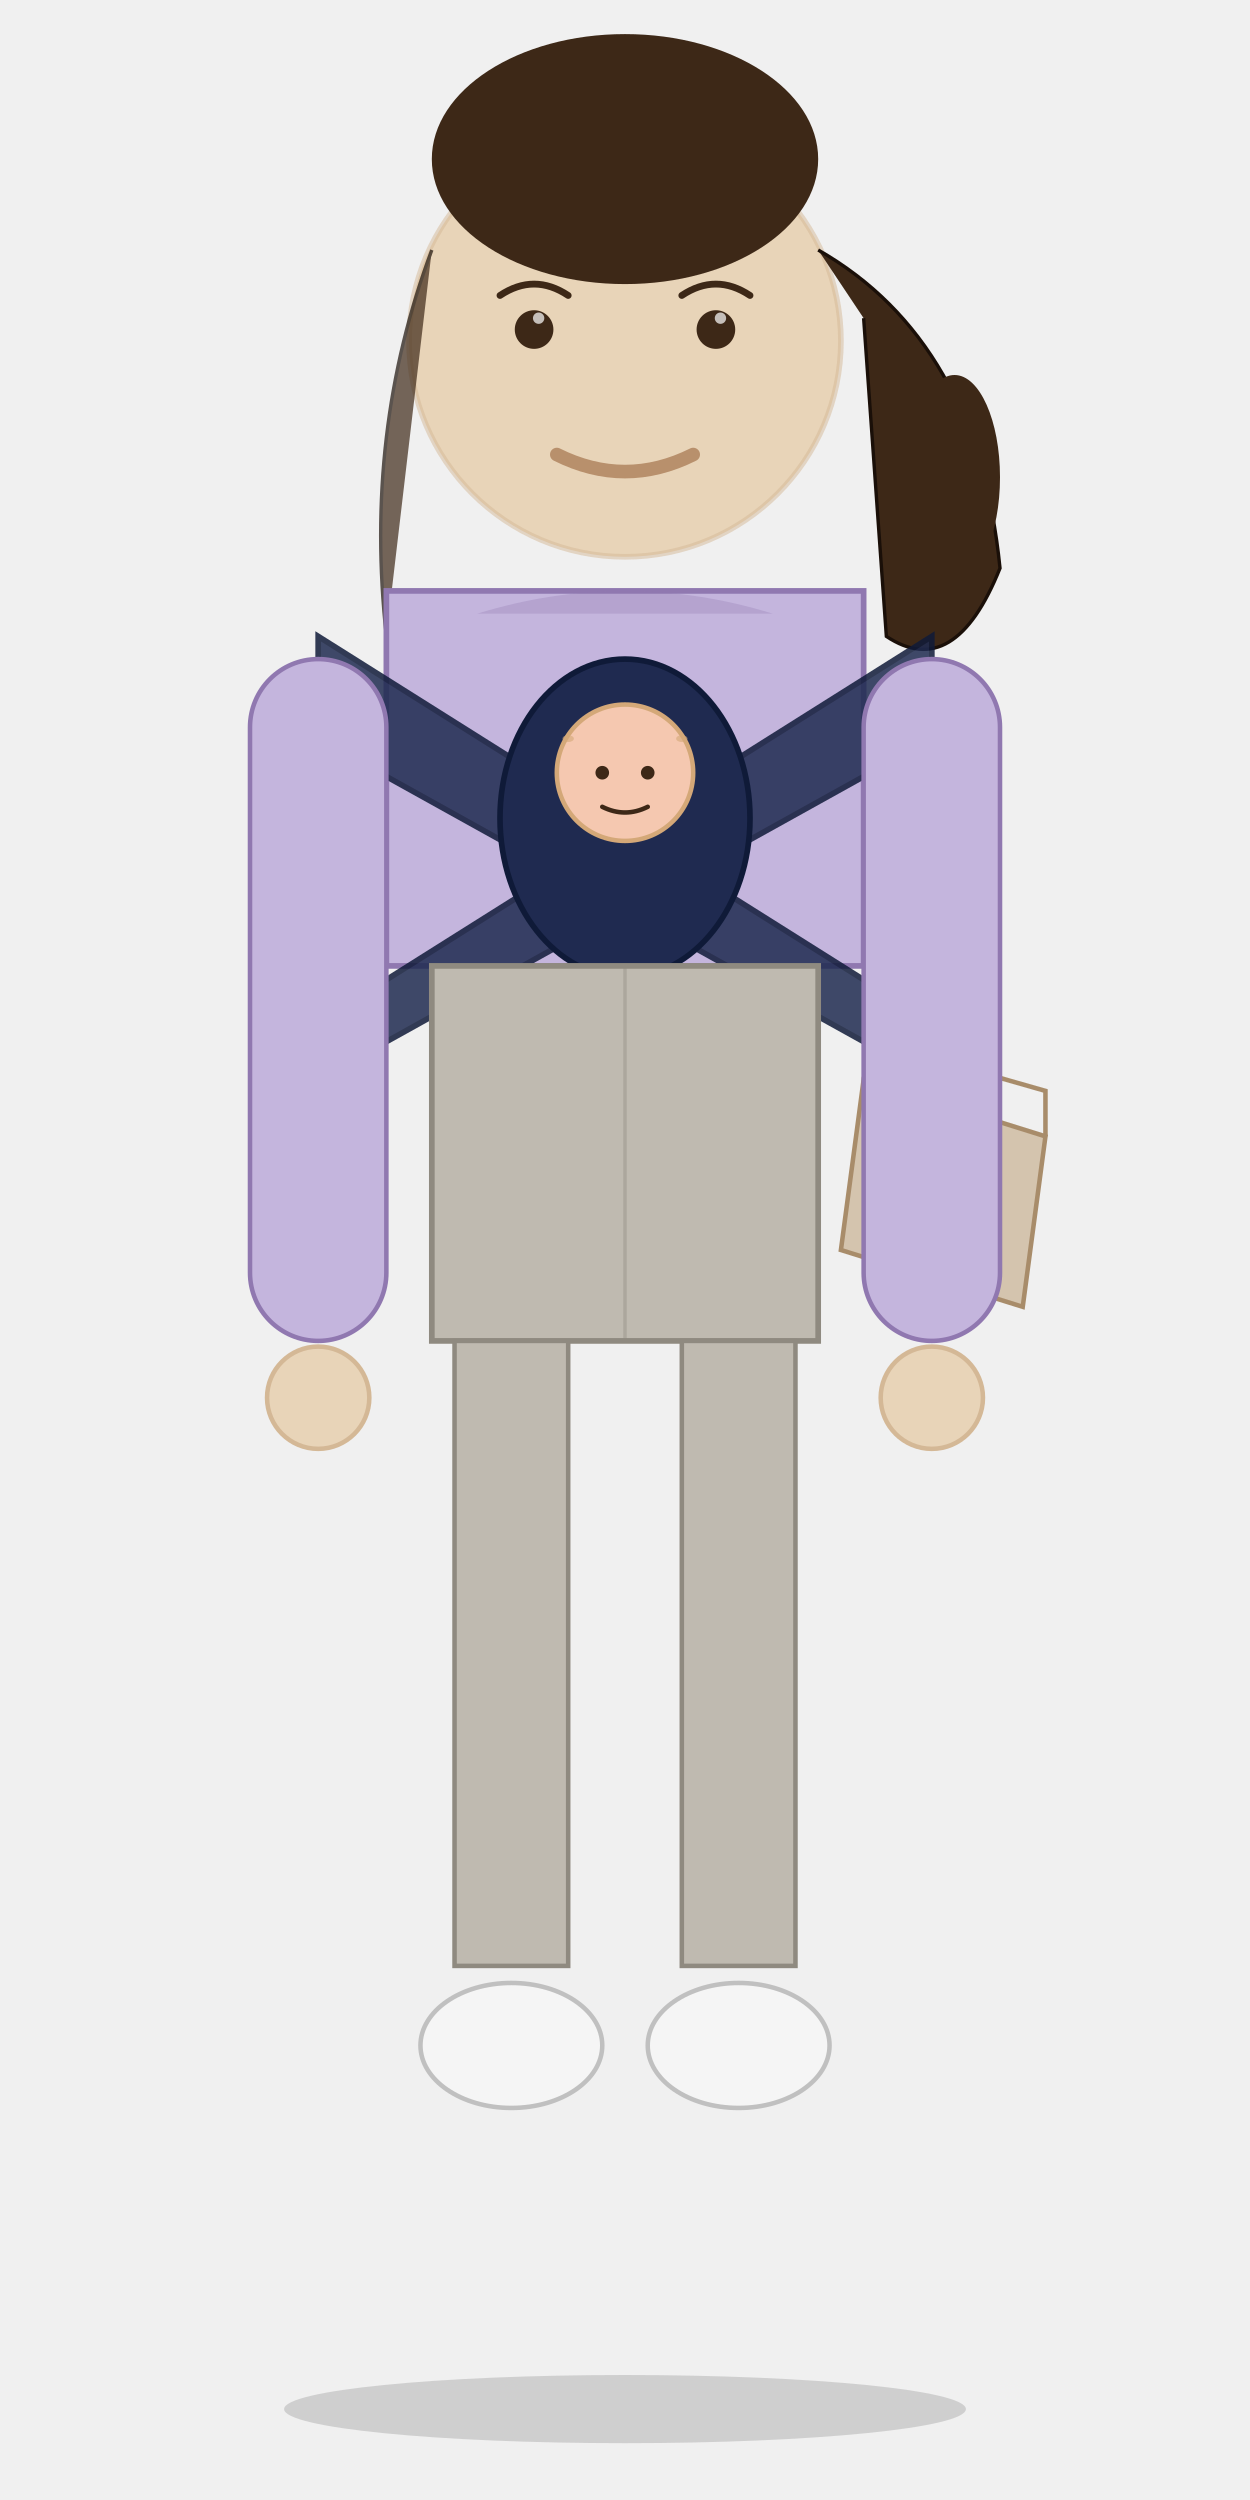
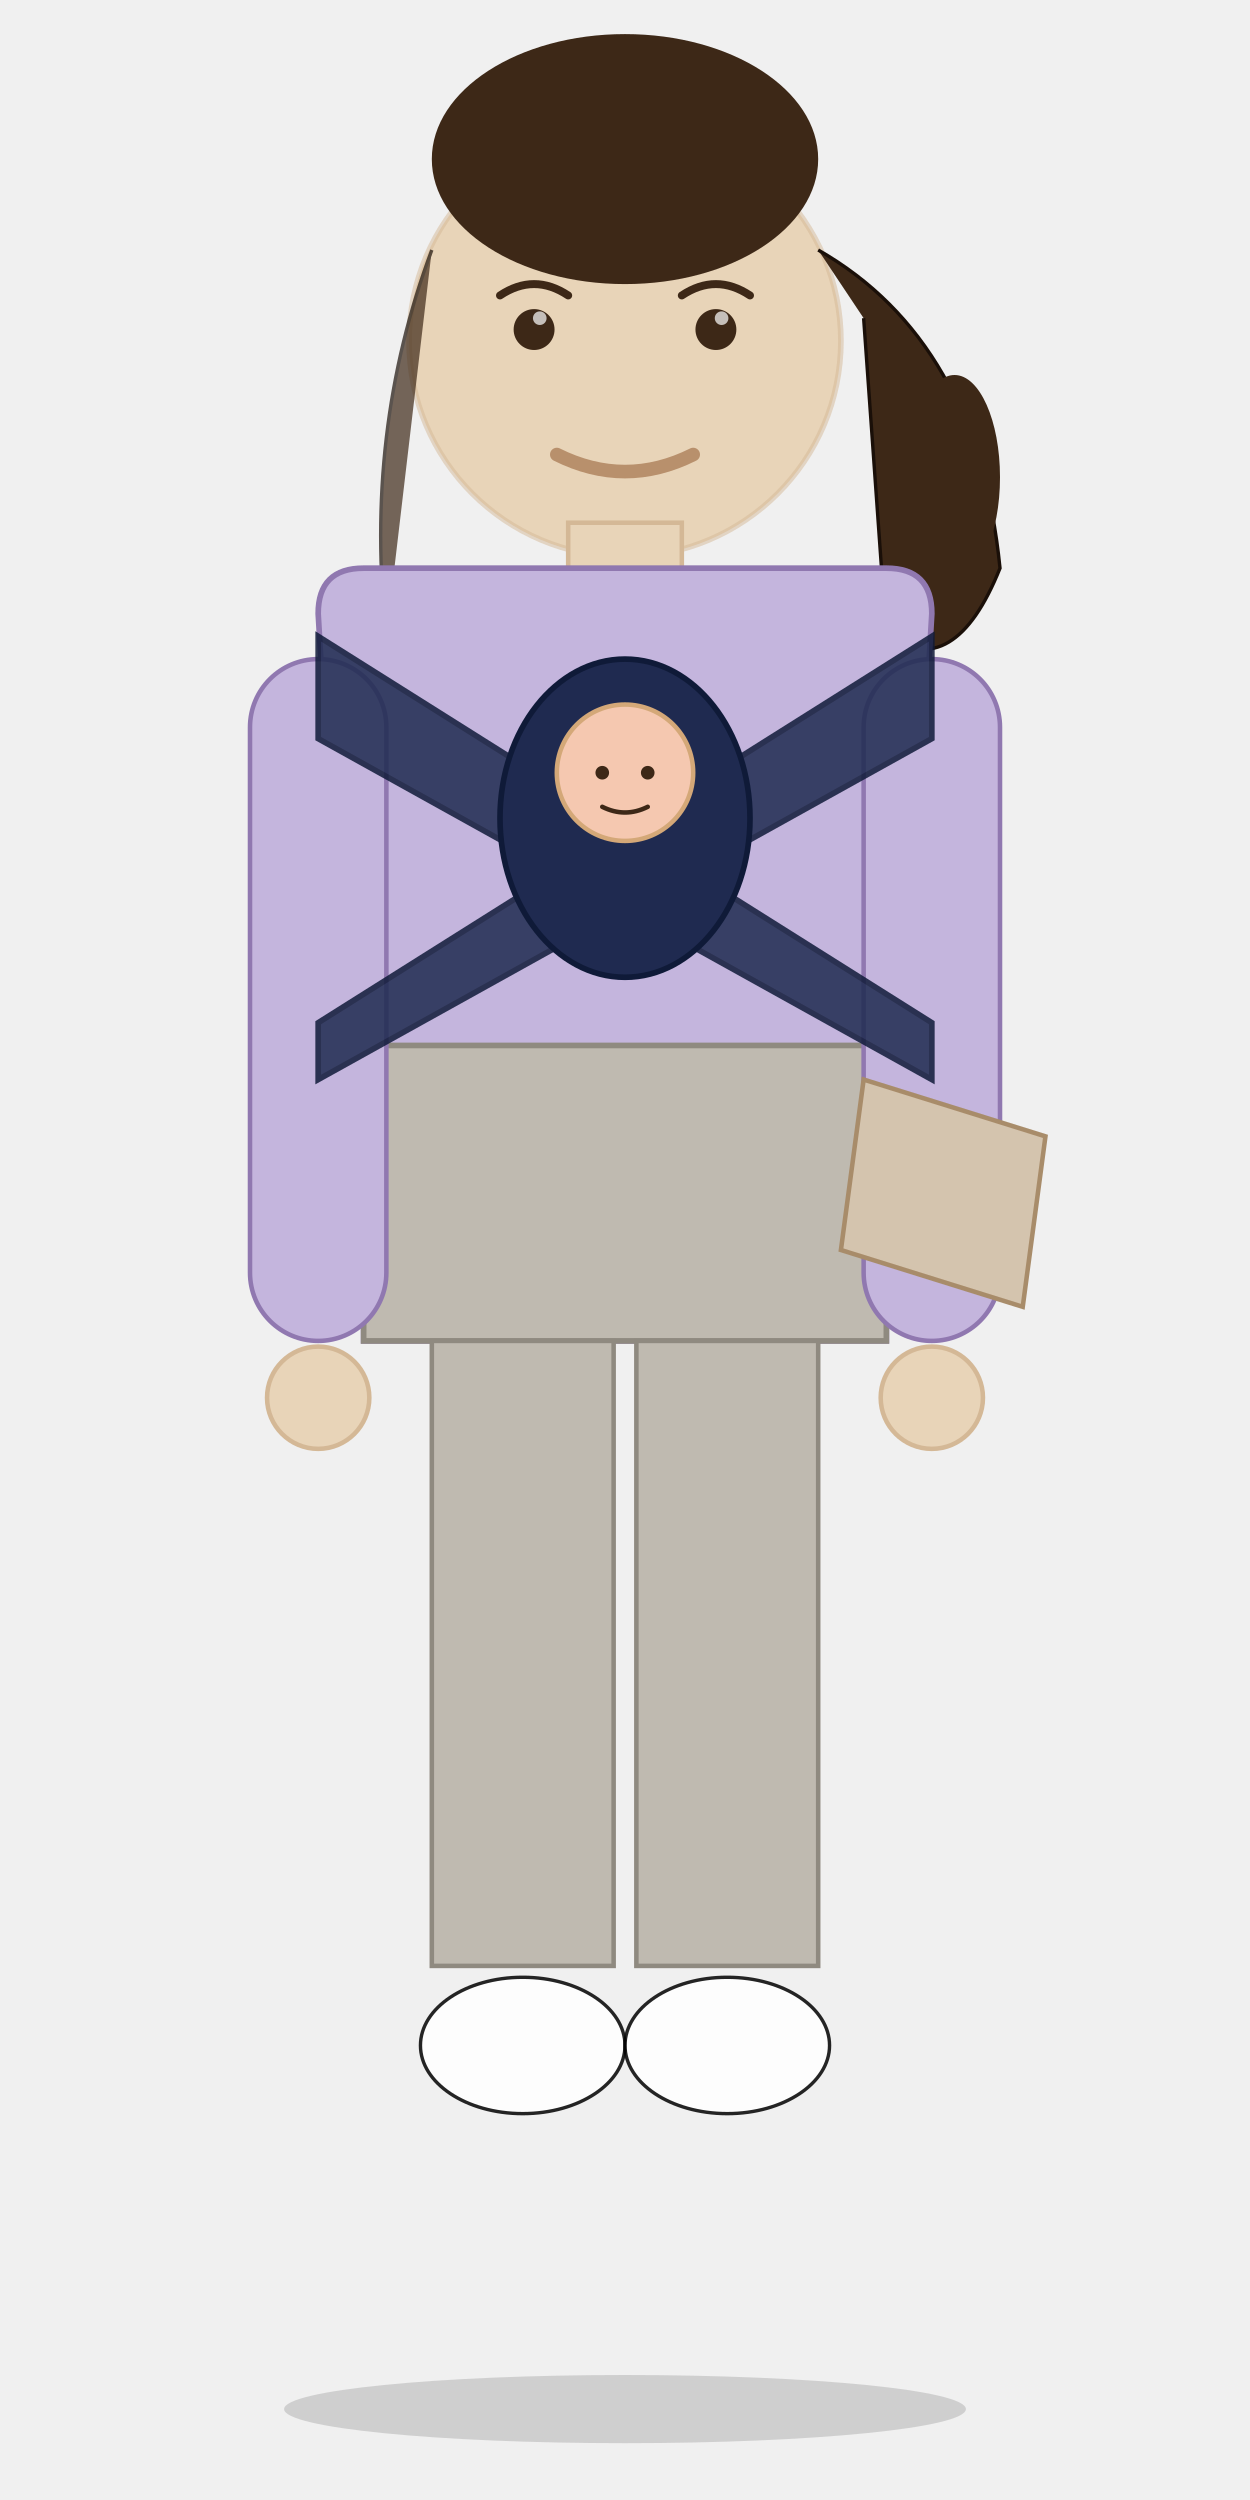
<svg xmlns="http://www.w3.org/2000/svg" viewBox="0 0 110 220" width="110" height="220">
  <ellipse cx="55" cy="212" rx="30" ry="3" fill="#000000" opacity="0.14" />
  <circle cx="55" cy="30" r="19" fill="#E8D4B8" />
  <circle cx="55" cy="30" r="19" fill="none" stroke="#D4B896" stroke-width="0.5" opacity="0.5" />
+   <circle cx="47" cy="29" r="1.8" fill="#3D2817" />
+   <circle cx="63" cy="29" r="1.8" fill="#3D2817" />
+   <circle cx="47.5" cy="28" r="0.6" fill="#FFFFFF" opacity="0.7" />
+   <circle cx="63.5" cy="28" r="0.6" fill="#FFFFFF" opacity="0.7" />
+   <path d="M 44 26 Q 47 24 50 26" fill="none" stroke="#3D2817" stroke-width="0.7" stroke-linecap="round" />
+   <path d="M 60 26 Q 63 24 66 26" fill="none" stroke="#3D2817" stroke-width="0.7" stroke-linecap="round" />
+   <path d="M 49 40 Q 55 43 61 40" stroke="#B8906C" stroke-width="1.2" fill="none" stroke-linecap="round" />
  <ellipse cx="55" cy="14" rx="17" ry="11" fill="#3D2817" />
  <path d="M 38 22 Q 32 38 34 56" fill="#3D2817" stroke="#1A0F08" stroke-width="0.3" opacity="0.7" />
  <path d="M 72 22 Q 86 30 88 50 Q 84 60 78 56 L 76 28" fill="#3D2817" stroke="#1A0F08" stroke-width="0.3" />
  <ellipse cx="84" cy="42" rx="4" ry="9" fill="#3D2817" />
-   <circle cx="47" cy="29" r="1.7" fill="#3D2817" />
-   <circle cx="63" cy="29" r="1.7" fill="#3D2817" />
-   <circle cx="47.4" cy="28" r="0.5" fill="#FFFFFF" opacity="0.7" />
-   <circle cx="63.4" cy="28" r="0.5" fill="#FFFFFF" opacity="0.7" />
-   <path d="M 44 26 Q 47 24 50 26" fill="none" stroke="#3D2817" stroke-width="0.6" stroke-linecap="round" />
-   <path d="M 60 26 Q 63 24 66 26" fill="none" stroke="#3D2817" stroke-width="0.6" stroke-linecap="round" />
-   <path d="M 49 40 Q 55 43 61 40" stroke="#B8906C" stroke-width="1.2" fill="none" stroke-linecap="round" />
-   <rect x="34" y="52" width="42" height="33" fill="#C4B5DD" stroke="#9078B0" stroke-width="0.5" />
-   <path d="M 42 54 Q 55 50 68 54" fill="#9078B0" opacity="0.3" />
+   <rect x="50" y="46" width="10" height="6" fill="#E8D4B8" stroke="#D4B896" stroke-width="0.4" />
+   <path d="     M 28 54     Q 28 50 32 50     L 78 50     Q 82 50 82 54     L 80 88     L 78 92     L 78 118     L 32 118     L 32 92     L 30 88     Z   " fill="#C4B5DD" stroke="#9078B0" stroke-width="0.5" />
+   <path d="     M 32 92     L 78 92     L 78 118     L 32 118     Z   " fill="#BFBAB0" stroke="#8F8A80" stroke-width="0.5" />
+   <rect x="22" y="58" width="12" height="60" rx="6" fill="#C4B5DD" stroke="#9078B0" stroke-width="0.4" />
+   <rect x="76" y="58" width="12" height="60" rx="6" fill="#C4B5DD" stroke="#9078B0" stroke-width="0.4" />
+   <circle cx="28" cy="123" r="4.5" fill="#E8D4B8" stroke="#D4B896" stroke-width="0.4" />
+   <circle cx="82" cy="123" r="4.5" fill="#E8D4B8" stroke="#D4B896" stroke-width="0.4" />
+   <rect x="38" y="118" width="16" height="55" fill="#BFBAB0" stroke="#8F8A80" stroke-width="0.4" />
+   <rect x="56" y="118" width="16" height="55" fill="#BFBAB0" stroke="#8F8A80" stroke-width="0.4" />
+   <ellipse cx="46" cy="180" rx="9" ry="6" fill="#FFFFFF" stroke="#000000" stroke-width="0.3" opacity="0.85" />
+   <ellipse cx="64" cy="180" rx="9" ry="6" fill="#FFFFFF" stroke="#000000" stroke-width="0.3" opacity="0.85" />
  <path d="M 28 56 L 82 90 L 82 95 L 28 65 Z" fill="#1F2A50" stroke="#0F1A38" stroke-width="0.5" opacity="0.85" />
  <path d="M 82 56 L 28 90 L 28 95 L 82 65 Z" fill="#1F2A50" stroke="#0F1A38" stroke-width="0.5" opacity="0.85" />
  <ellipse cx="55" cy="72" rx="11" ry="14" fill="#1F2A50" stroke="#0F1A38" stroke-width="0.5" />
  <circle cx="55" cy="68" r="6" fill="#F5C8B0" stroke="#D4A878" stroke-width="0.4" />
  <circle cx="53" cy="68" r="0.6" fill="#3D2817" />
  <circle cx="57" cy="68" r="0.6" fill="#3D2817" />
  <path d="M 53 71 Q 55 72 57 71" fill="none" stroke="#3D2817" stroke-width="0.4" stroke-linecap="round" />
-   <ellipse cx="50" cy="65" rx="0.5" ry="0.3" fill="#D4A878" opacity="0.6" />
-   <ellipse cx="60" cy="65" rx="0.5" ry="0.3" fill="#D4A878" opacity="0.6" />
  <path d="M 76 95 L 92 100 L 90 115 L 74 110 Z" fill="#D4C4AE" stroke="#A88C6A" stroke-width="0.4" />
-   <path d="M 76 95 L 78 92 L 92 96 L 92 100" fill="none" stroke="#A88C6A" stroke-width="0.4" />
-   <rect x="22" y="58" width="12" height="60" rx="6" fill="#C4B5DD" stroke="#9078B0" stroke-width="0.4" />
-   <rect x="76" y="58" width="12" height="60" rx="6" fill="#C4B5DD" stroke="#9078B0" stroke-width="0.4" />
-   <circle cx="28" cy="123" r="4.5" fill="#E8D4B8" stroke="#D4B896" stroke-width="0.4" />
-   <circle cx="82" cy="123" r="4.5" fill="#E8D4B8" stroke="#D4B896" stroke-width="0.4" />
-   <rect x="38" y="85" width="34" height="33" fill="#BFBAB0" stroke="#8F8A80" stroke-width="0.5" />
-   <line x1="55" y1="85" x2="55" y2="118" stroke="#8F8A80" stroke-width="0.3" opacity="0.4" />
-   <rect x="40" y="118" width="10" height="55" fill="#BFBAB0" stroke="#8F8A80" stroke-width="0.4" />
-   <rect x="60" y="118" width="10" height="55" fill="#BFBAB0" stroke="#8F8A80" stroke-width="0.4" />
-   <ellipse cx="45" cy="180" rx="8" ry="5.5" fill="#F5F5F5" stroke="#C0C0C0" stroke-width="0.4" />
-   <ellipse cx="65" cy="180" rx="8" ry="5.5" fill="#F5F5F5" stroke="#C0C0C0" stroke-width="0.4" />
</svg>
